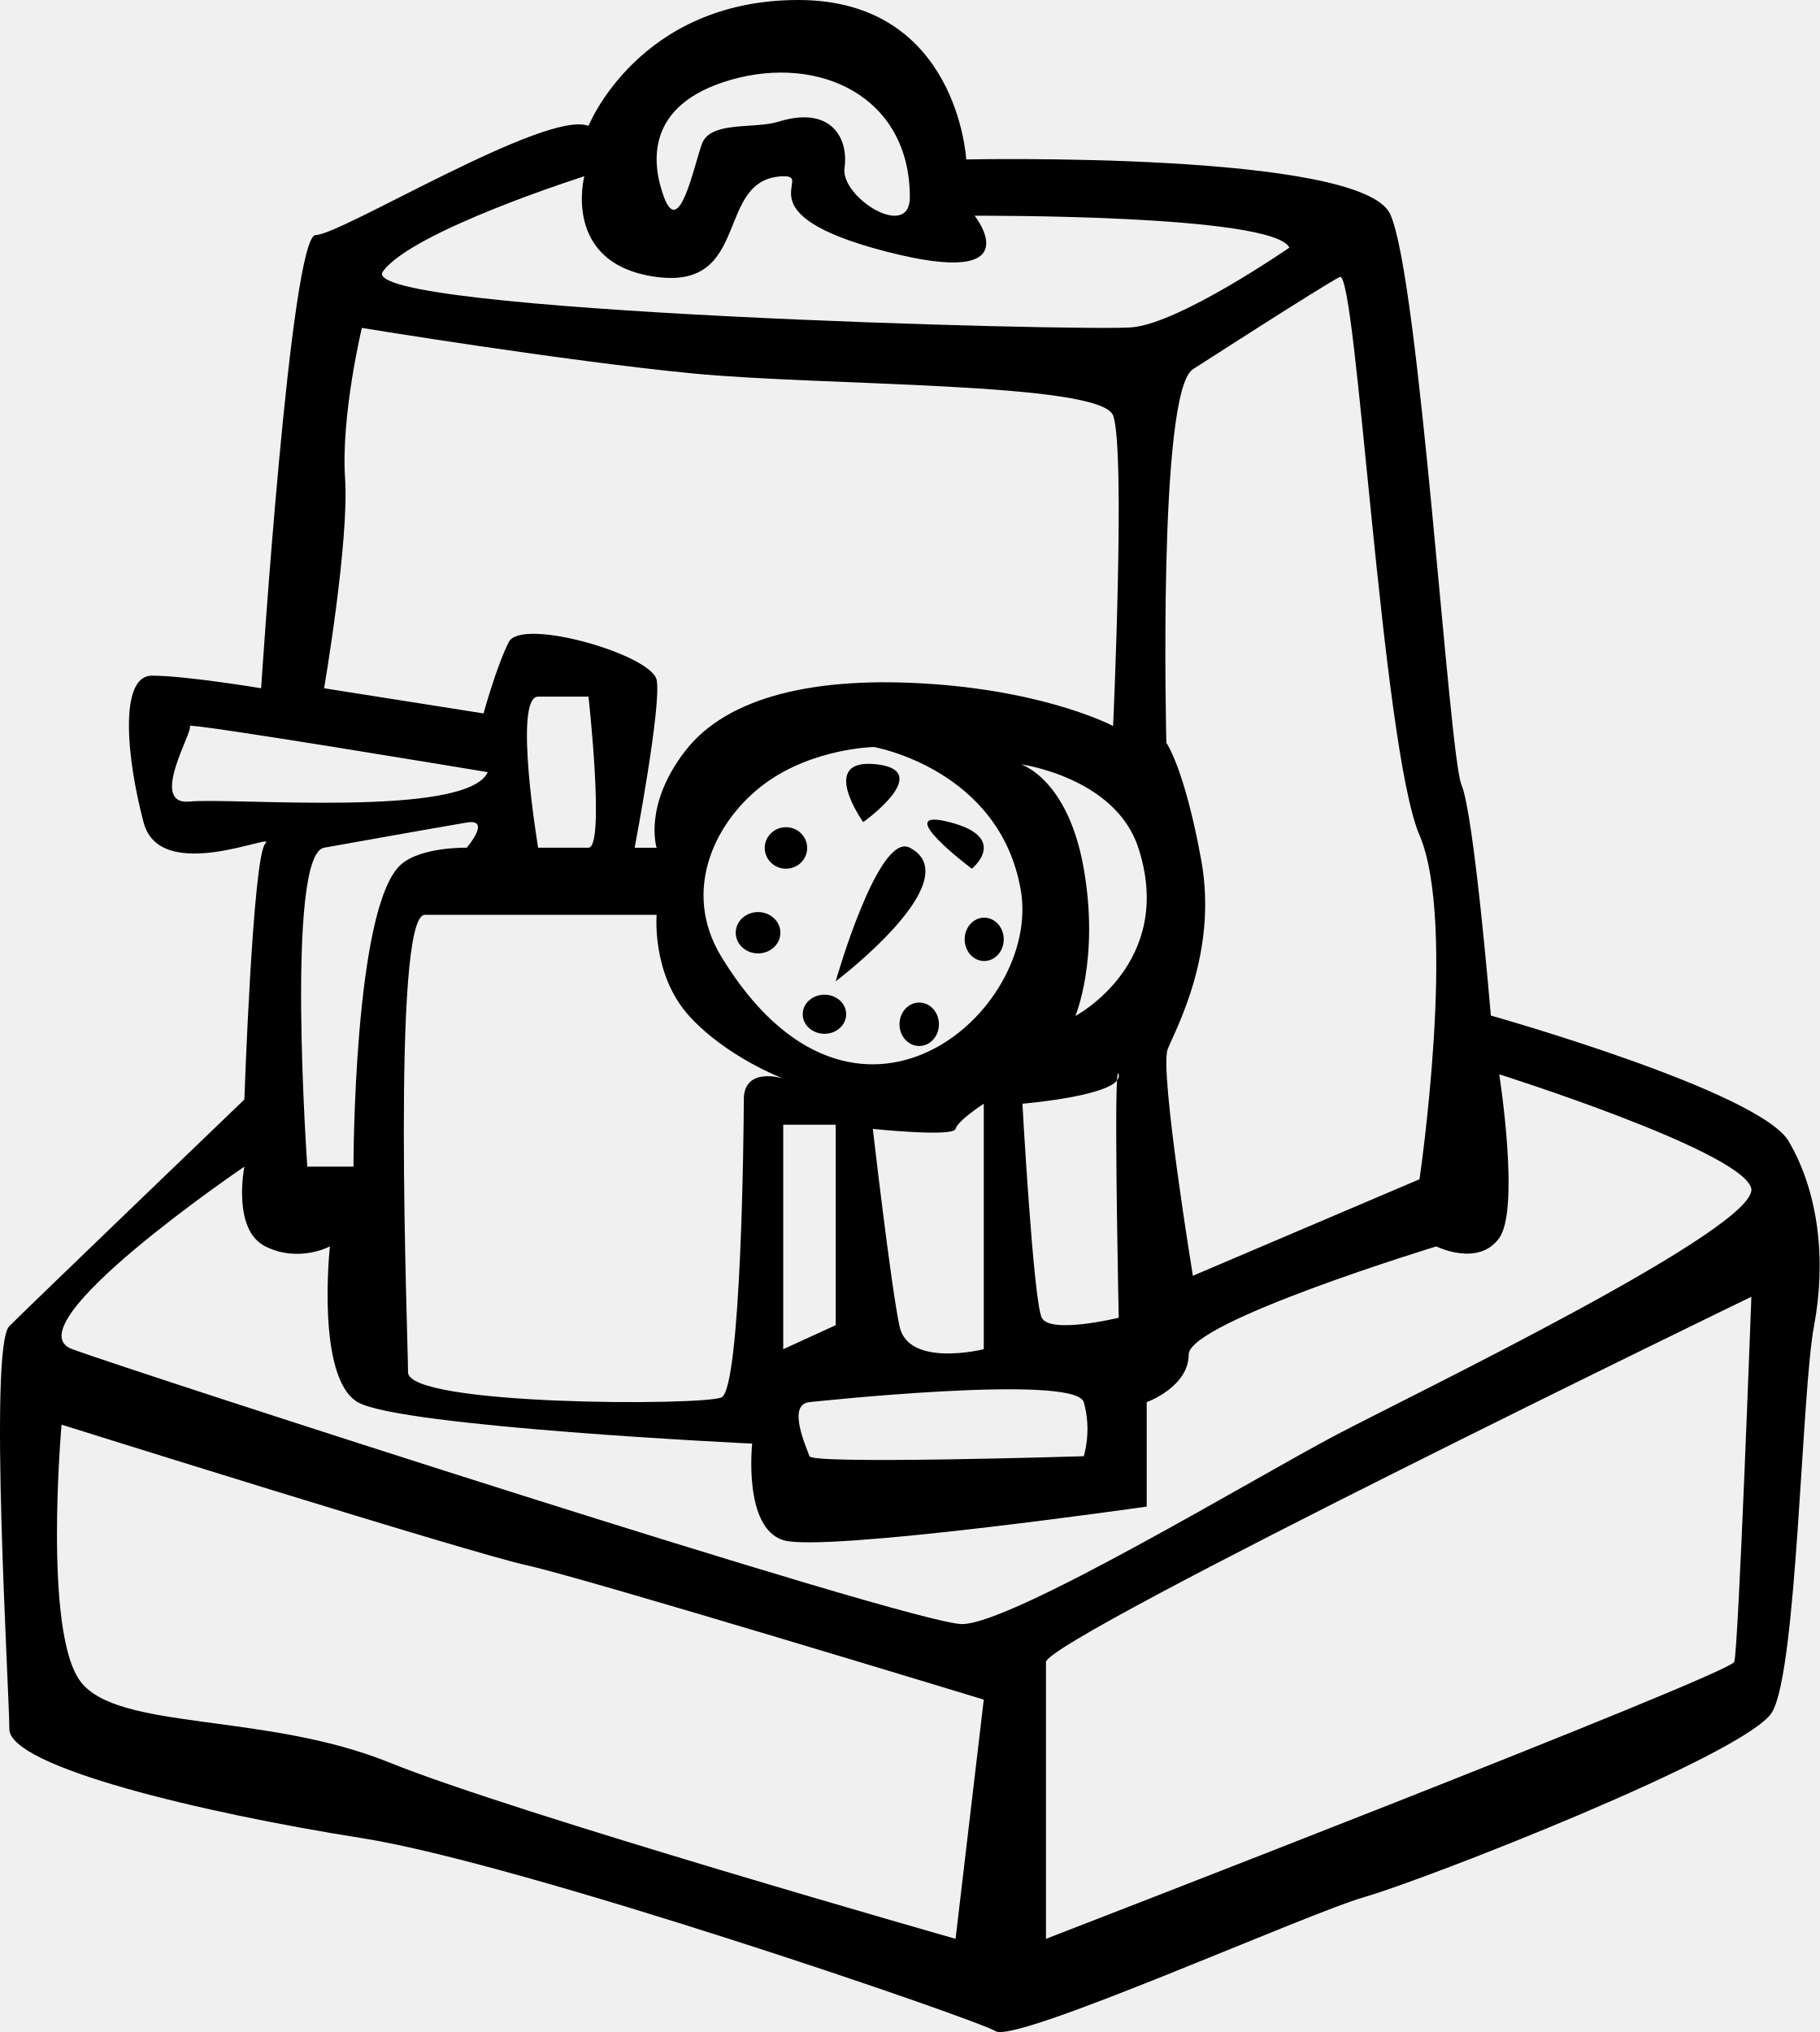
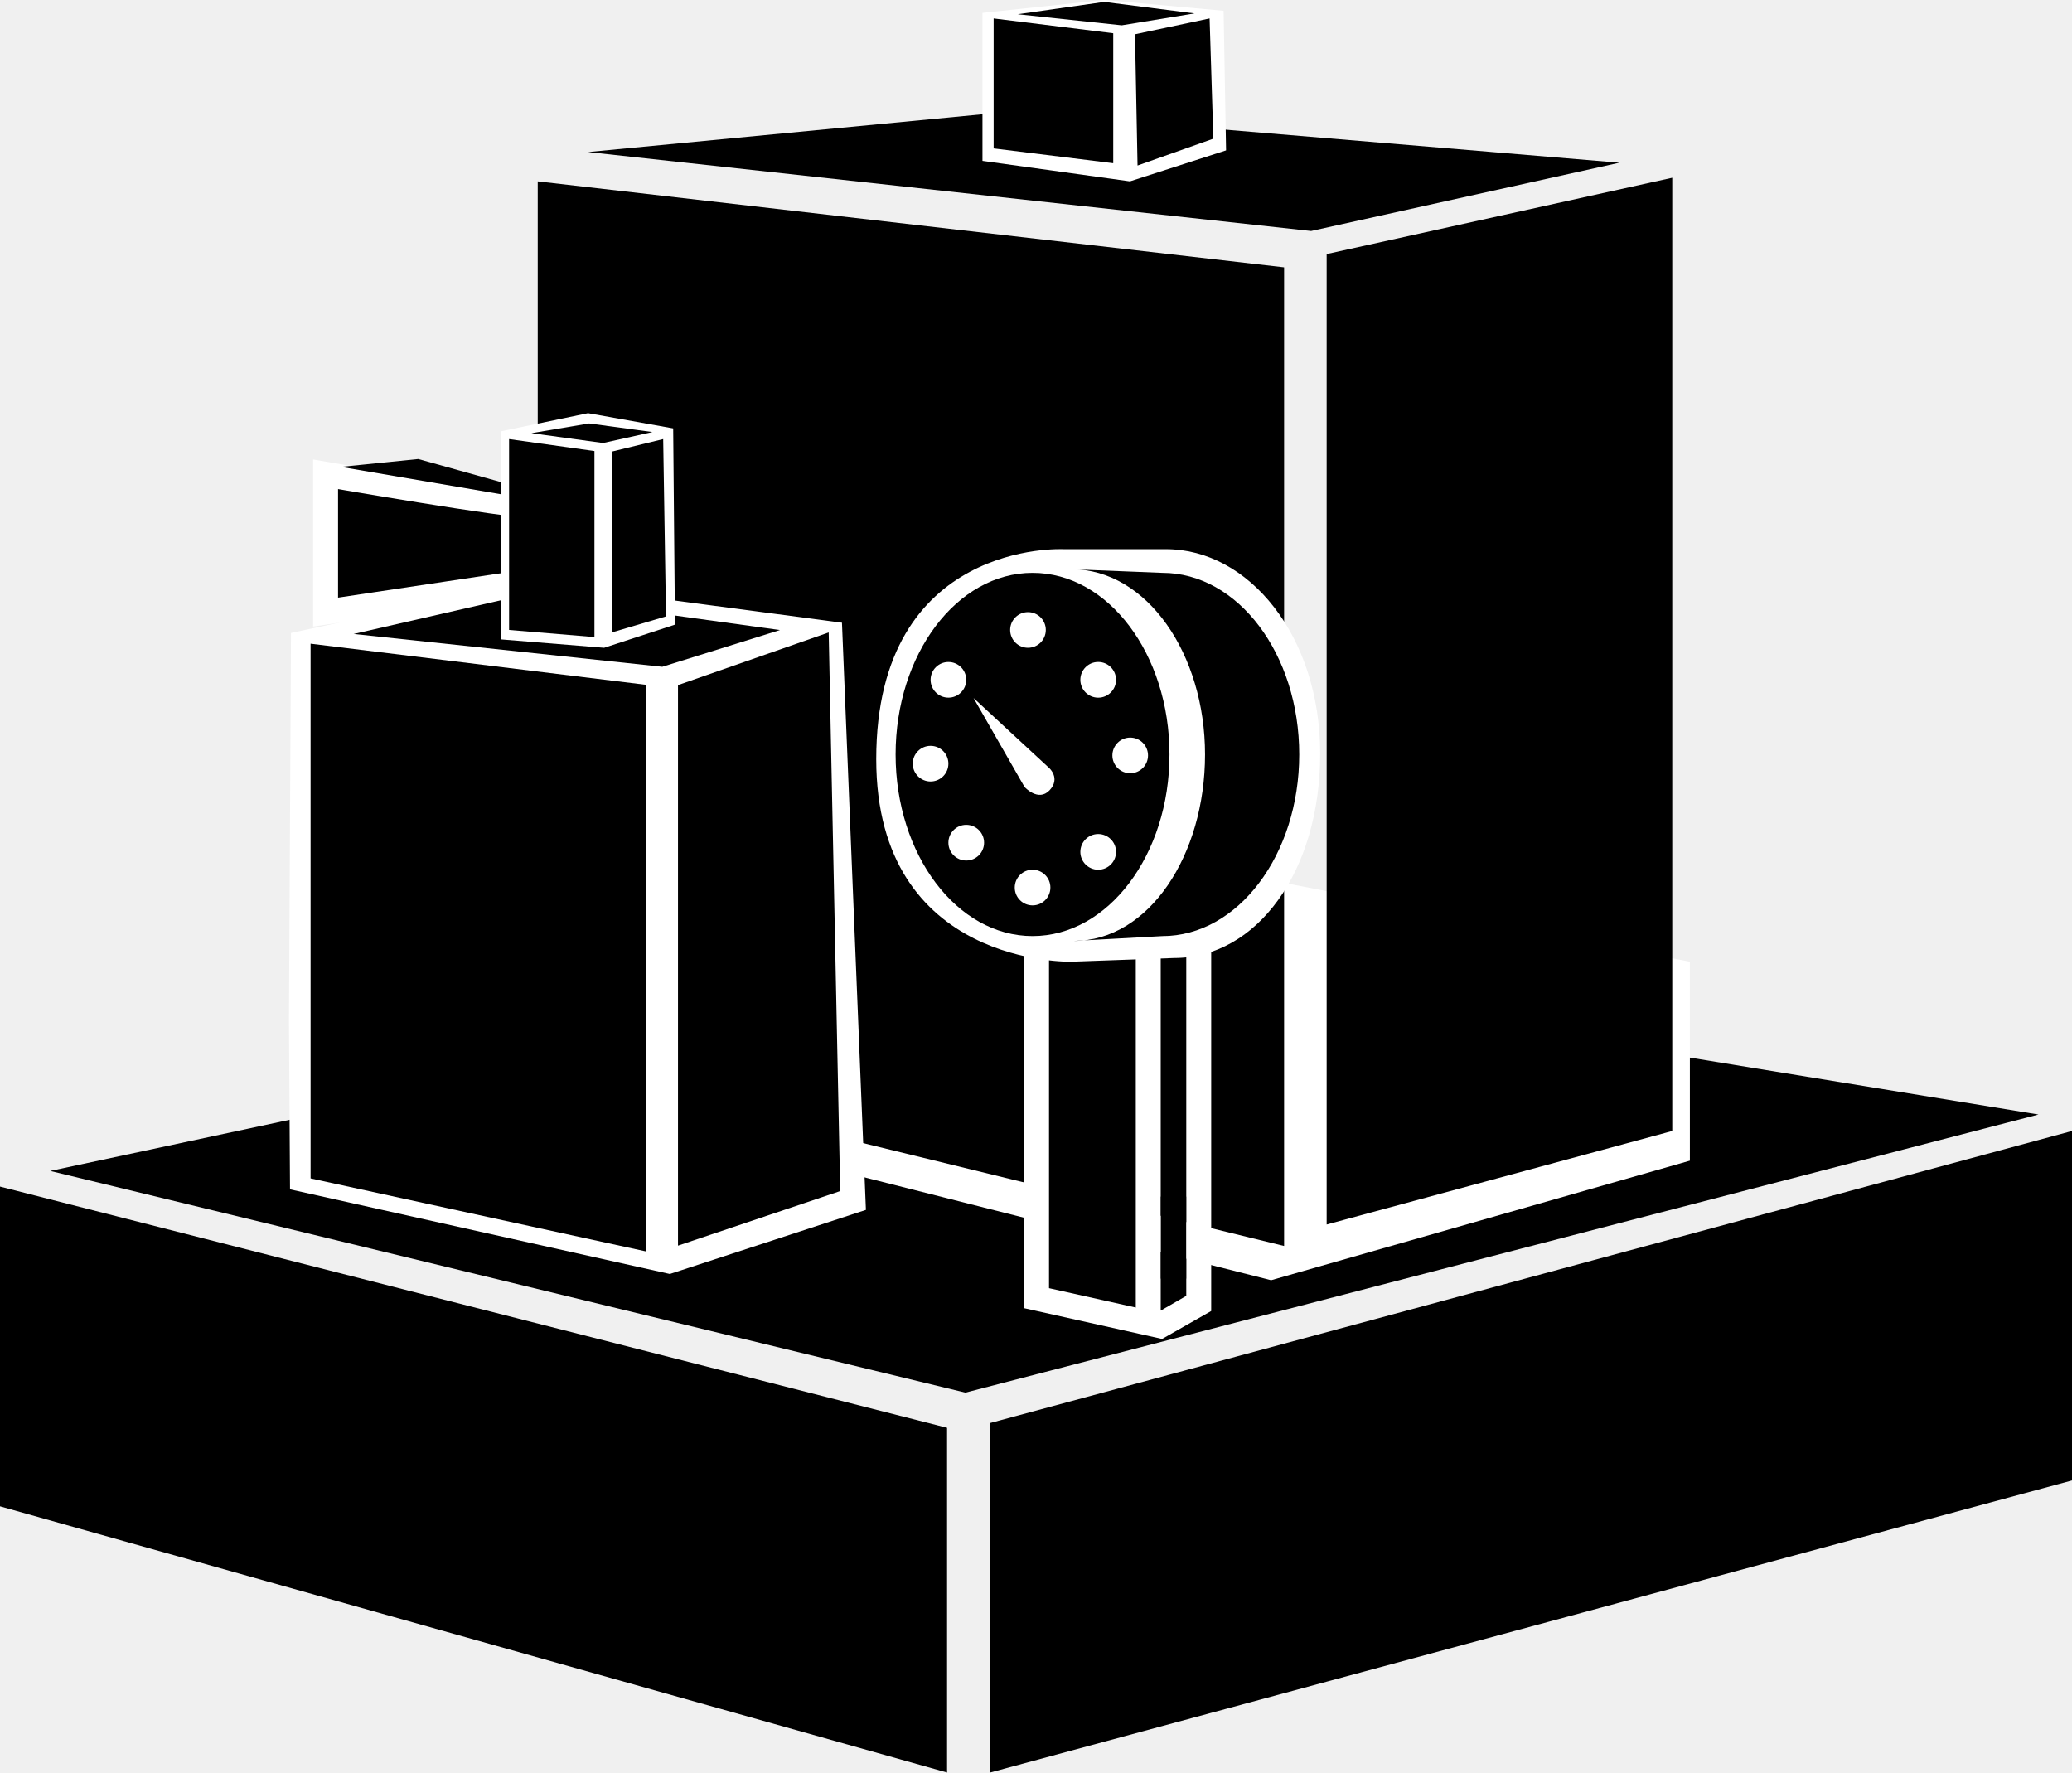
- <svg xmlns="http://www.w3.org/2000/svg" version="1.1" id="レイヤー_1" x="0px" y="0px" width="93.042px" height="103.906px" viewBox="0 0 93.042 103.906" enable-background="new 0 0 93.042 103.906" xml:space="preserve">
+ <svg xmlns="http://www.w3.org/2000/svg" version="1.1" id="レイヤー_1" x="0px" y="0px" width="83.125px" height="71.102px" viewBox="0 0 83.125 71.102" enable-background="new 0 0 83.125 71.102" xml:space="preserve">
  <g>
    <g>
-       <path d="M91.464,58.369c-1.502-2.575-15.236-6.438-15.236-6.438s-0.858-10.301-1.502-11.803s-2.146-25.966-3.648-29.185    s-21.674-2.79-21.674-2.79S48.975,0,40.82,0S30.09,6.438,30.09,6.438c-2.146-0.858-12.661,5.58-13.948,5.58    s-2.79,23.176-2.79,23.176S9.49,34.55,7.773,34.55s-1.287,4.291-0.429,7.511s6.866,0.429,6.223,1.072s-1.073,13.091-1.073,13.091    S1.55,66.738,0.477,67.812s0,18.669,0,20.601s9.871,4.292,18.025,5.579s31.331,9.228,32.403,9.871s15.88-6.008,18.885-6.866    s19.527-7.297,20.815-9.442s1.502-16.309,2.146-19.742S92.966,60.944,91.464,58.369z M72.58,42.704c1.932,4.506,0,17.597,0,17.597    l-11.588,4.936c0,0-1.716-10.515-1.287-11.588s2.575-4.937,1.717-9.657s-1.785-6.009-1.785-6.009s-0.457-17.934,1.355-19.099    c0,0,6.652-4.292,7.511-4.721S70.648,38.198,72.58,42.704z M37.387,4.077c4.506-1.287,9.134,0.848,9.134,6.009    c0,2.237-3.554,0-3.34-1.502S42.51,5.381,39.8,6.224c-1.25,0.389-3.487-0.063-3.916,1.148s-1.154,4.805-1.931,2.714    C33.351,8.464,32.881,5.364,37.387,4.077z M30.35,6.542c-0.053-0.021-0.11-0.045-0.172-0.069    C30.223,6.491,30.285,6.516,30.35,6.542z M31.012,6.807C31.045,6.819,31.048,6.821,31.012,6.807L31.012,6.807z M30.747,6.7    c-0.059-0.023-0.131-0.053-0.211-0.085C30.608,6.645,30.679,6.673,30.747,6.7z M19.576,13.885    c1.502-2.082,10.301-4.872,10.301-4.872s-1.187,4.507,3.698,5.15s2.943-5.058,6.473-5.15c1.631-0.043-2.231,1.917,5.279,3.855    s4.507-1.836,4.507-1.836s15.235-0.088,16.094,1.629c0,0-5.579,3.862-8.047,4.077S18.074,15.967,19.576,13.885z M57.201,67.382    c0,0-3.506,0.858-3.935,0s-0.989-10.944-0.989-10.944s4.179-0.347,4.837-1.191c0.02-0.325,0.048-0.457,0.087-0.311    c0.029,0.11-0.012,0.213-0.087,0.311C56.988,57.303,57.201,67.382,57.201,67.382z M21.721,46.781h11.854    c0,0-0.266,3.048,1.666,5.172s4.807,3.197,4.807,3.197s-2.017-0.644-2.017,1.073s-0.143,14.806-1.145,15.235    s-16.023,0.43-16.023-1.287S20.004,46.781,21.721,46.781z M20.505,44.206c-2.432,2.146-2.432,15.45-2.432,15.45h-2.36    c0,0-1.124-15.956,0.858-16.309c0,0,6.009-1.072,7.296-1.287s0,1.287,0,1.287S21.542,43.292,20.505,44.206z M27.515,35.622h2.575    c0,0,0.858,7.726,0,7.726s-2.575,0-2.575,0S26.227,35.622,27.515,35.622z M36.886,48.927c-2.098-3.443-0.258-7.033,2.216-8.854    s5.581-1.875,5.581-1.875s6.438,1.121,7.511,7.32S43.719,60.142,36.886,48.927z M50.301,56.438v12.554c0,0-3.859,0.967-4.31-1.18    s-1.362-10.086-1.362-10.086s4.113,0.43,4.229,0S50.301,56.438,50.301,56.438z M40.047,57.511h2.682v10.253l-2.682,1.228V57.511z     M41.388,71.698c0,0,13.598-1.478,14.025,0s0,2.766,0,2.766s-13.887,0.43-14.025,0S40.208,71.817,41.388,71.698z M54.983,51.953    c0,0,1.241-2.908,0.431-7.532s-3.22-5.34-3.22-5.34s4.831,0.659,6.009,4.267C60.127,49.245,54.983,51.953,54.983,51.953z     M17.644,24.464c-0.215-3.219,0.858-7.696,0.858-7.696s10.301,1.688,16.953,2.331s20.815,0.43,21.459,2.146s0,15.88,0,15.88    s-3.219-1.718-9.228-2.146s-10.516,0.644-12.661,3.434s-1.451,4.936-1.451,4.936h-1.124c0,0,1.39-7.297,1.124-8.584    s-6.918-3.218-7.562-1.931s-1.287,3.647-1.287,3.647l-8.154-1.287C16.572,35.193,17.859,27.683,17.644,24.464z M9.703,40.987    c-2.147,0.215,0.217-3.648,0.002-3.862s15.235,2.359,15.235,2.359C23.867,41.844,11.85,40.772,9.703,40.987z M48.859,99.142    c0,0-22.591-6.438-28.941-9.013S6.055,88.514,4.125,85.995S3.148,72.849,3.148,72.849s20.861,6.551,23.795,7.194    s23.358,6.867,23.358,6.867L48.859,99.142z M49.189,83.047c-2.575,0-42.274-12.876-45.493-14.056s8.798-9.335,8.798-9.335    s-0.644,3.22,1.073,4.078s3.301,0,3.301,0s-0.727,6.7,1.42,7.964s20.172,2.121,20.172,2.121s-0.473,4.293,1.588,4.937    s18.584-1.717,18.584-1.717v-5.341c0,0,2.146-0.771,2.146-2.437s12.661-5.527,12.661-5.527s2.146,1.072,3.219-0.43    s0-8.369,0-8.369s12.232,3.862,12.876,5.794S72.365,71.245,68.288,73.391S51.764,83.047,49.189,83.047z M88.674,84.979    c-0.215,0.644-35.193,14.163-35.193,14.163V84.979c0.215-1.287,36.068-18.67,36.068-18.67S88.889,84.335,88.674,84.979z" />
-       <path d="M46.521,43.348c-1.61-0.853-3.792,6.832-3.792,6.832S49.609,44.983,46.521,43.348z" />
-       <path d="M44.805,39.081c-3.017-0.332-0.669,2.958-0.669,2.958S47.822,39.413,44.805,39.081z" />
-       <path d="M48.549,42.039c-3.1-0.797,1.142,2.382,1.142,2.382S51.649,42.836,48.549,42.039z" />
+       <polygon points="37.995,71.102 0,60.424 0,47.598 37.995,57.274   " />
+       <polygon points="39.723,57.083 39.723,71.102 83.125,59.387 83.125,45.368   " />
+       <polygon points="2.016,46.971 38.73,55.864 81.78,44.708 42.577,38.305   " />
    </g>
-     <ellipse cx="40.187" cy="43.36" rx="1.085" ry="1.061" />
-     <ellipse cx="38.76" cy="47.695" rx="1.142" ry="1.057" />
-     <ellipse cx="42.155" cy="51.863" rx="1.111" ry="1" />
-     <ellipse cx="47" cy="52.376" rx="1.008" ry="1.111" />
-     <ellipse cx="50.323" cy="48.033" rx="0.999" ry="1.108" />
+     <polygon fill="#FFFFFF" points="20.1,38.578 20.1,43.541 50.995,51.354 67.795,46.559 67.795,38.578 41.425,33.457  " />
+     <g>
+       <polygon points="51.516,49.98 21.573,42.665 21.573,7.275 51.516,10.724   " />
+       <polygon points="53.223,10.192 53.223,49.12 67.088,45.368 67.088,7.13   " />
+       <polygon points="23.591,6.099 52.599,9.266 64.968,6.527 40.526,4.476   " />
+       <polygon points="46.066,53.074 41.585,52.074 41.585,37.213 46.066,37.213   " />
+       <path fill="#FFFFFF" d="M47.591,37.744v14.237l-1.025,0.592V36.714h-5.481v15.761l5.481,1.223h0.077l1.948-1.109V37.744H47.591z     M45.566,52.45l-3.481-0.777V37.713h3.481V52.45z" />
+     </g>
+     <polygon fill="#FFFFFF" points="11.593,40.935 11.635,47.709 26.873,51.104 34.739,48.533 33.778,24.979 21.275,23.323    11.674,25.391  " />
+     <polygon points="25.932,50.202 12.46,47.27 12.46,25.821 25.932,27.472  " />
+     <polygon points="27.2,27.482 27.2,49.967 33.708,47.778 33.246,25.37  " />
+     <polygon points="14.19,25.431 26.57,26.747 31.292,25.274 21.055,23.859  " />
+     <rect x="46.571" y="48" width="1.016" height="3.291" />
+     <g>
+       <g>
+         <g>
+           <g>
+             <g>
+               <path fill="#FFFFFF" d="M46.782,22.029H42.66c0,0-7.507-0.38-7.507,8.424c0,8.333,7.828,8.124,7.828,8.124l4.123-0.148        c3.309,0,5.859-3.459,5.859-8.194C52.963,25.498,50.091,22.029,46.782,22.029z" />
+             </g>
+             <g>
+               <path d="M46.629,22.979l-3.648-0.146c3.035,0,5.363,3.408,5.363,7.432c0,4.024-2.238,7.479-5.273,7.479l3.558-0.194        c3.034,0,5.494-3.261,5.494-7.285C52.124,26.241,49.664,22.979,46.629,22.979z" />
+             </g>
+             <ellipse cx="41.424" cy="30.264" rx="5.494" ry="7.285" />
+           </g>
+         </g>
+       </g>
+       <circle fill="#FFFFFF" cx="41.241" cy="25.27" r="0.715" />
+       <circle fill="#FFFFFF" cx="41.425" cy="35.603" r="0.715" />
+       <circle fill="#FFFFFF" cx="37.333" cy="30.633" r="0.715" />
+       <circle fill="#FFFFFF" cx="45.342" cy="30.302" r="0.715" />
+       <circle fill="#FFFFFF" cx="44.058" cy="27.27" r="0.716" />
+       <circle fill="#FFFFFF" cx="44.058" cy="34.172" r="0.716" />
+       <circle fill="#FFFFFF" cx="38.764" cy="33.803" r="0.716" />
+       <circle fill="#FFFFFF" cx="38.049" cy="27.27" r="0.715" />
+       <path fill="#FFFFFF" d="M39.056,27.999l2.046,3.568c0,0,0.549,0.613,1.003,0.136c0.454-0.479-0.01-0.892-0.01-0.892L39.056,27.999    z" />
+     </g>
+     <polygon fill="#FFFFFF" points="44.301,0 39.415,0.517 39.415,6.453 45.331,7.275 49.188,6.032 49.089,0.434  " />
+     <polygon points="44.661,6.547 39.863,5.953 39.863,0.74 44.661,1.334  " />
+     <polygon points="45.534,1.375 45.636,6.64 48.678,5.562 48.527,0.74  " />
+     <polygon points="40.831,0.572 45.002,1.016 47.923,0.539 44.301,0.078  " />
+     <path stroke="#FFFFFF" d="M21.321,20.269c-0.897,0.034-8.259-1.243-8.259-1.243v5.528l8.213-1.231L21.321,20.269z" />
+     <polygon points="13.67,18.728 20.105,19.827 20.1,19.34 16.78,18.413  " />
+     <polygon fill="#FFFFFF" points="23.591,16.573 20.105,17.3 20.105,25.649 24.237,25.985 27.078,25.057 27.007,17.184  " />
+     <polygon points="23.848,25.555 20.424,25.27 20.424,17.613 23.848,18.093  " />
+     <polygon points="24.543,18.115 24.543,25.37 26.719,24.726 26.606,17.613  " />
+     <polygon points="21.321,17.376 24.196,17.77 26.175,17.331 23.634,16.986  " />
  </g>
</svg>
